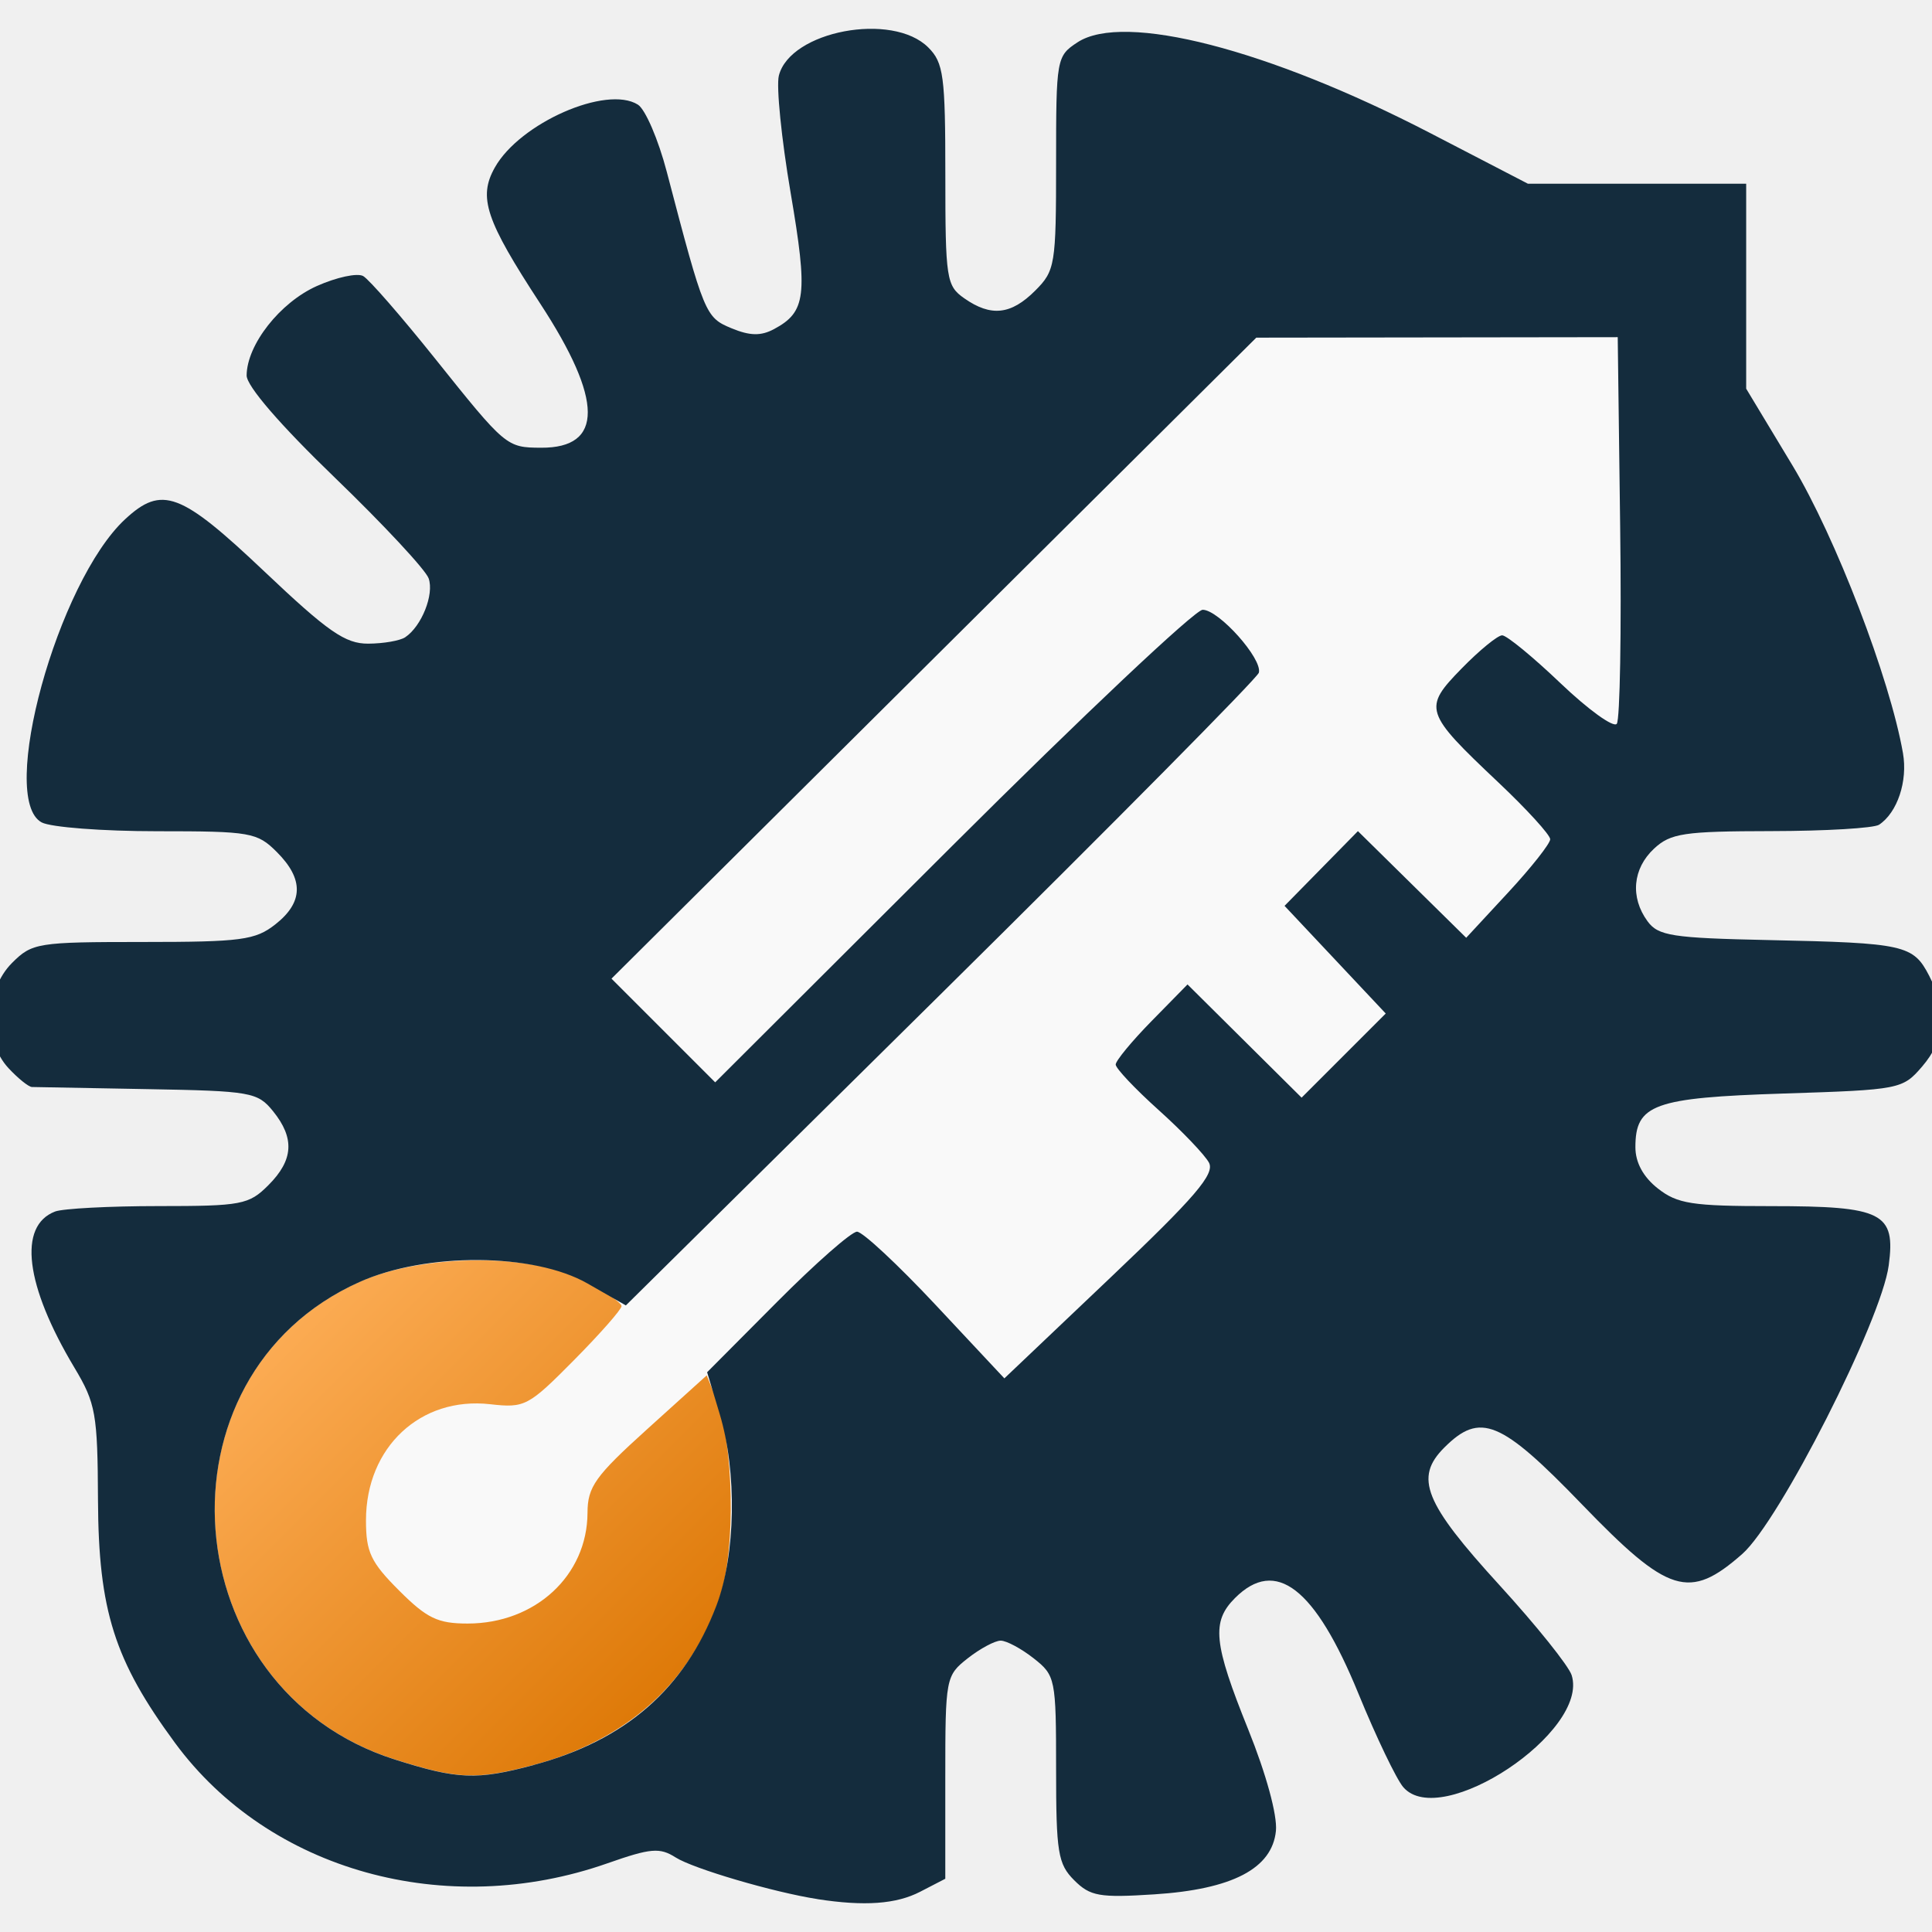
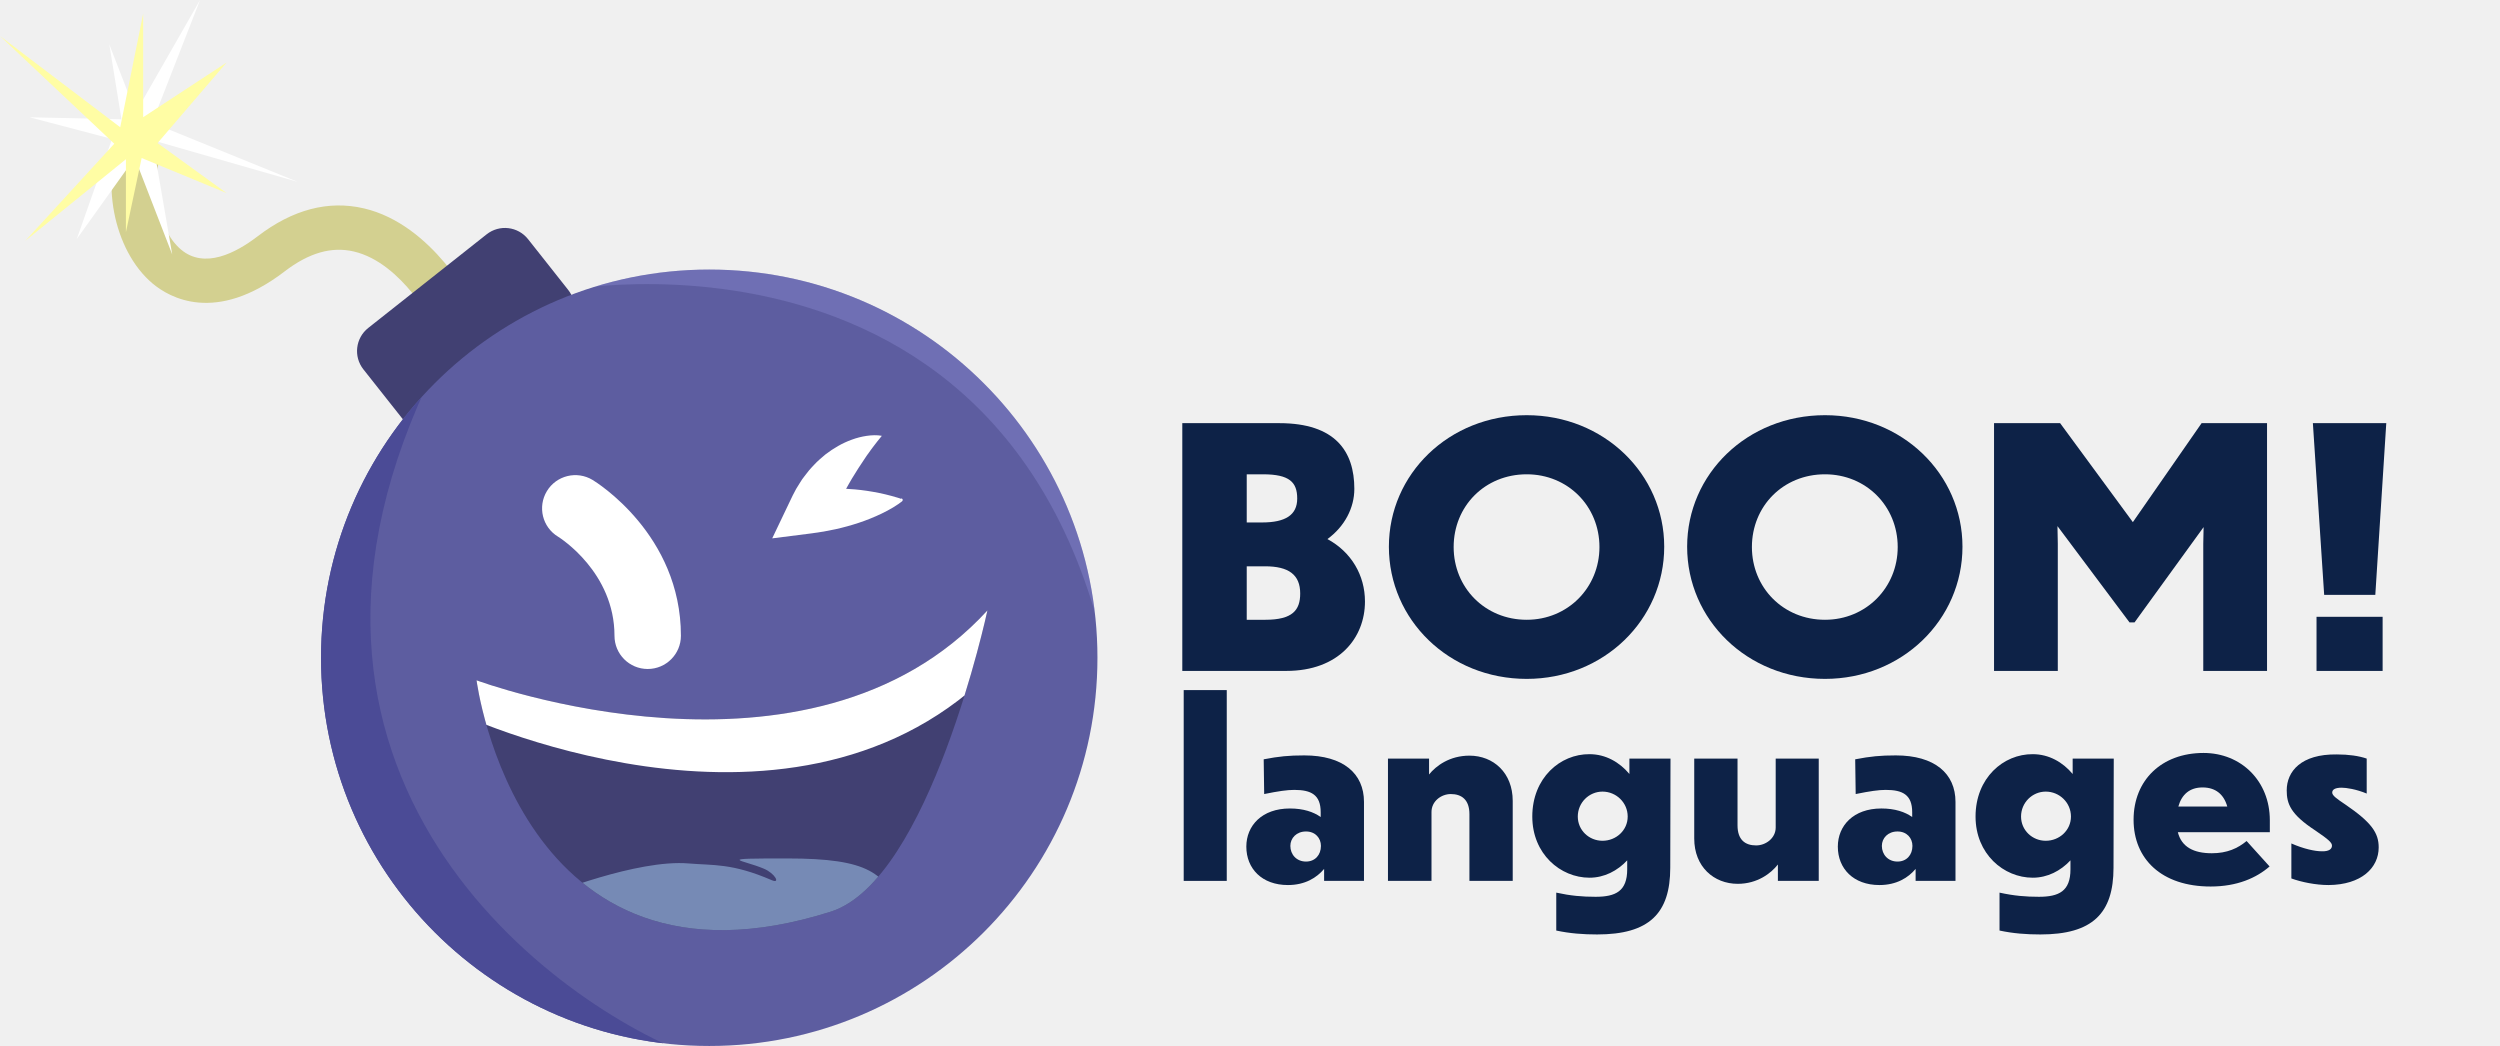
- <svg xmlns="http://www.w3.org/2000/svg" xmlns:xlink="http://www.w3.org/1999/xlink" width="80mm" height="80mm" viewBox="0 0 80 80" version="1.1" id="svg1" xml:space="preserve">
-   <defs id="defs1">
-     <linearGradient id="linearGradient9">
-       <stop style="stop-color:#fcac54;stop-opacity:1;" offset="0" id="stop9" />
-       <stop style="stop-color:#dc7603;stop-opacity:1;" offset="1" id="stop10" />
-     </linearGradient>
-     <clipPath clipPathUnits="userSpaceOnUse" id="clipPath6">
-       <rect style="fill:#000000;stroke-width:0.265" id="rect6" width="28.219" height="27.979" x="70.979" y="156.326" />
+ <svg xmlns="http://www.w3.org/2000/svg" version="1.1" id="svg2" xml:space="preserve" width="1505.415" height="629.852" viewBox="0 0 1505.415 629.852">
+   <defs id="defs6">
+     <clipPath clipPathUnits="userSpaceOnUse" id="clipPath18">
+       <path d="M 0,1080 H 1920 V 0 H 0 Z" id="path16" />
    </clipPath>
-     <clipPath clipPathUnits="userSpaceOnUse" id="clipPath7">
-       <rect style="fill:#000000;stroke-width:0.265" id="rect8" width="25.581" height="23.503" x="71.779" y="159.124" />
+     <clipPath clipPathUnits="userSpaceOnUse" id="clipPath42">
+       <path d="m 460.626,520.639 c 0,-96.828 78.495,-175.323 175.324,-175.323 v 0 c 96.83,0 175.325,78.495 175.325,175.323 v 0 c 0,96.83 -78.495,175.326 -175.325,175.326 v 0 c -96.829,0 -175.324,-78.496 -175.324,-175.326" id="path40" />
    </clipPath>
-     <linearGradient xlink:href="#linearGradient9" id="linearGradient10" x1="77.339" y1="161.948" x2="93.925" y2="178.534" gradientUnits="userSpaceOnUse" />
+     <clipPath clipPathUnits="userSpaceOnUse" id="clipPath54">
+       <path d="m 460.626,520.639 c 0,-96.828 78.495,-175.323 175.324,-175.323 v 0 c 96.83,0 175.325,78.495 175.325,175.323 v 0 c 0,96.83 -78.495,175.326 -175.325,175.326 v 0 c -96.829,0 -175.324,-78.496 -175.324,-175.326" id="path52" />
+     </clipPath>
+     <clipPath clipPathUnits="userSpaceOnUse" id="clipPath62">
+       <path d="m 572.246,734.762 h 309.6 v -398.34 h -309.6 z" id="path60" />
+     </clipPath>
+     <clipPath clipPathUnits="userSpaceOnUse" id="clipPath78">
+       <path d="M 0,1080 H 1920 V 0 H 0 Z" id="path76" />
+     </clipPath>
+     <clipPath clipPathUnits="userSpaceOnUse" id="clipPath106">
+       <path d="m 530.87,510.462 c 0,0 18.952,-149.194 159.98,-104.476 v 0 c 44.62,14.147 70.739,136.036 70.739,136.036 v 0 C 681.26,454.414 530.87,510.462 530.87,510.462" id="path104" />
+     </clipPath>
+     <clipPath clipPathUnits="userSpaceOnUse" id="clipPath122">
+       <path d="M 0,1080 H 1920 V 0 H 0 Z" id="path120" />
+     </clipPath>
  </defs>
-   <g id="layer1" transform="translate(-64.6286,-109.0293)">
-     <g id="g1" style="display:inline" transform="translate(-0.3868594,1.191809)">
-       <path style="display:inline;fill:#f9f9f9;fill-opacity:1;fill-rule:nonzero;stroke-width:0.265" d="m 77.939,159.407 c 0,0 -3.149,12.881 -0.429,16.602 2.719,3.721 16.745,2.862 19.607,-4.007 2.862,-6.87 20.037,1.288 22.613,-6.154 2.576,-7.442 16.745,-31.486 16.745,-31.486 l -2.719,-14.026 -20.609,-1.002 -28.48,29.625 z" id="path11" transform="translate(-1.0833333e-6)" />
-       <path style="display:inline;fill:url(#linearGradient10);fill-rule:nonzero" d="m 81.369,180.694 c -9.182,-2.911 -10.15,-15.886 -1.475,-19.773 2.625,-1.176 7.187,-1.198 9.359,-0.044 0.825,0.438 1.499,0.908 1.499,1.044 0,0.136 -0.887,1.144 -1.971,2.239 -1.889,1.908 -2.034,1.985 -3.469,1.823 -2.885,-0.325 -5.139,1.78 -5.142,4.802 -0.001,1.32 0.195,1.737 1.368,2.91 1.153,1.153 1.602,1.37 2.84,1.37 2.803,0 4.955,-1.988 4.965,-4.586 0.004,-1.078 0.317,-1.517 2.471,-3.463 l 2.466,-2.228 0.398,0.993 c 0.721,1.8 0.807,6.191 0.158,8.144 -1.181,3.554 -3.839,5.96 -7.731,6.996 -2.356,0.627 -3.134,0.596 -5.736,-0.228 z m 32.137,-22.562 c 0.351,-0.388 0.718,-0.706 0.815,-0.706 0.097,0 -0.111,0.318 -0.462,0.706 -0.351,0.388 -0.718,0.706 -0.815,0.706 -0.097,0 0.111,-0.318 0.462,-0.706 z m -2.646,-16.008 c 0,-0.073 0.278,-0.351 0.617,-0.617 0.56,-0.439 0.572,-0.426 0.133,0.133 -0.461,0.588 -0.751,0.775 -0.751,0.484 z" id="path2" clip-path="url(#clipPath7)" />
-       <path style="display:inline;fill:#142c3d" d="m 98.866,186.475 c -1.806,-0.279 -5.14,-1.258 -5.874,-1.725 -0.658,-0.419 -1.033,-0.386 -2.821,0.242 -6.687,2.35 -14.009,0.313 -17.907,-4.982 -2.514,-3.415 -3.17,-5.483 -3.191,-10.059 -0.016,-3.576 -0.093,-4.006 -0.975,-5.48 -2.041,-3.408 -2.347,-5.874 -0.802,-6.467 0.322,-0.123 2.246,-0.225 4.276,-0.225 3.449,0 3.748,-0.057 4.557,-0.866 1.04,-1.04 1.097,-1.945 0.192,-3.064 -0.638,-0.788 -0.917,-0.837 -5.203,-0.913 -2.491,-0.044 -4.642,-0.084 -4.78,-0.088 -0.138,-0.004 -0.575,-0.355 -0.97,-0.78 -1.04,-1.117 -0.969,-3.244 0.147,-4.359 0.83,-0.83 1.055,-0.866 5.42,-0.866 4.074,0 4.653,-0.077 5.484,-0.731 1.161,-0.913 1.181,-1.871 0.064,-2.989 -0.82,-0.82 -1.083,-0.866 -4.962,-0.866 -2.253,0 -4.403,-0.164 -4.779,-0.365 -1.817,-0.973 0.657,-9.962 3.456,-12.556 1.522,-1.41 2.298,-1.119 5.76,2.161 2.64,2.502 3.353,2.998 4.306,2.993 0.628,-0.003 1.317,-0.122 1.53,-0.265 0.679,-0.453 1.205,-1.773 0.971,-2.438 -0.124,-0.354 -1.872,-2.23 -3.884,-4.171 -2.27,-2.189 -3.656,-3.795 -3.653,-4.233 0.011,-1.274 1.38,-3.018 2.906,-3.701 0.813,-0.364 1.676,-0.55 1.919,-0.414 0.243,0.136 1.582,1.673 2.976,3.416 2.922,3.654 2.96,3.686 4.391,3.693 2.59,0.013 2.579,-1.969 -0.033,-5.965 -2.264,-3.464 -2.577,-4.401 -1.882,-5.638 1.034,-1.843 4.622,-3.42 5.924,-2.604 0.308,0.193 0.847,1.446 1.197,2.784 1.549,5.912 1.597,6.027 2.679,6.476 0.763,0.316 1.218,0.325 1.759,0.036 1.329,-0.711 1.413,-1.399 0.689,-5.651 -0.379,-2.223 -0.598,-4.403 -0.487,-4.844 0.465,-1.853 4.704,-2.653 6.188,-1.168 0.633,0.633 0.706,1.176 0.706,5.272 0,4.319 0.043,4.596 0.784,5.115 1.105,0.774 1.935,0.684 2.936,-0.317 0.827,-0.827 0.866,-1.064 0.866,-5.284 0,-4.331 0.017,-4.429 0.888,-5 1.917,-1.256 7.906,0.287 14.614,3.764 l 4.037,2.093 h 4.518 4.518 v 4.243 4.243 l 1.915,3.176 c 1.786,2.963 4.036,8.82 4.577,11.915 0.203,1.159 -0.23,2.459 -0.988,2.964 -0.213,0.143 -2.224,0.262 -4.467,0.265 -3.613,0.005 -4.167,0.088 -4.851,0.725 -0.887,0.826 -0.995,2.016 -0.272,3.006 0.443,0.607 1.017,0.696 5.027,0.781 5.616,0.119 5.976,0.199 6.637,1.479 0.757,1.464 0.666,2.644 -0.291,3.756 -0.811,0.943 -0.916,0.964 -5.733,1.119 -5.386,0.173 -6.141,0.447 -6.141,2.223 0,0.636 0.325,1.233 0.93,1.709 0.809,0.636 1.42,0.731 4.695,0.731 4.62,0 5.157,0.271 4.864,2.457 -0.306,2.281 -4.528,10.598 -6.066,11.948 -2.193,1.926 -3.052,1.659 -6.639,-2.058 -3.361,-3.483 -4.213,-3.834 -5.699,-2.348 -1.246,1.246 -0.829,2.284 2.289,5.698 1.52,1.664 2.864,3.34 2.986,3.724 0.742,2.337 -5.421,6.438 -6.971,4.639 -0.285,-0.33 -1.123,-2.078 -1.862,-3.884 -1.792,-4.378 -3.42,-5.636 -5.107,-3.948 -0.982,0.982 -0.892,1.87 0.548,5.442 0.743,1.843 1.21,3.552 1.147,4.197 -0.154,1.562 -1.806,2.424 -5.042,2.631 -2.268,0.146 -2.649,0.078 -3.312,-0.585 -0.672,-0.672 -0.749,-1.145 -0.749,-4.604 0,-3.744 -0.027,-3.876 -0.93,-4.586 -0.511,-0.402 -1.125,-0.731 -1.364,-0.731 -0.239,0 -0.852,0.329 -1.364,0.731 -0.911,0.717 -0.93,0.814 -0.93,4.93 v 4.199 l -1.041,0.538 c -0.991,0.512 -2.304,0.607 -4.251,0.306 z m -11.761,-5.552 c 3.803,-1.012 6.269,-3.163 7.577,-6.607 0.797,-2.098 0.856,-5.531 0.135,-7.925 l -0.521,-1.732 2.895,-2.91 c 1.592,-1.601 3.082,-2.91 3.312,-2.91 0.229,0 1.696,1.367 3.259,3.037 l 2.842,3.037 4.393,-4.173 c 3.51,-3.334 4.33,-4.291 4.079,-4.76 -0.173,-0.323 -1.112,-1.305 -2.088,-2.182 -0.976,-0.877 -1.774,-1.723 -1.774,-1.88 0,-0.157 0.669,-0.968 1.487,-1.801 l 1.487,-1.516 2.362,2.344 2.362,2.344 1.742,-1.742 1.742,-1.742 -2.095,-2.229 -2.095,-2.229 1.519,-1.547 1.519,-1.547 2.242,2.208 2.242,2.208 1.739,-1.877 c 0.956,-1.032 1.739,-2.024 1.739,-2.203 0,-0.179 -0.967,-1.24 -2.15,-2.357 -3.071,-2.901 -3.125,-3.067 -1.516,-4.715 0.737,-0.755 1.492,-1.372 1.677,-1.372 0.186,0 1.275,0.894 2.421,1.988 1.146,1.093 2.192,1.847 2.325,1.676 0.133,-0.171 0.196,-3.844 0.14,-8.161 l -0.101,-7.849 -7.483,0.01 -7.483,0.01 -13.35,13.271 -13.35,13.271 2.147,2.147 2.147,2.147 9.807,-9.784 c 5.394,-5.381 10.064,-9.784 10.378,-9.784 0.668,0 2.48,2.028 2.327,2.605 -0.058,0.217 -5.979,6.2 -13.158,13.297 l -13.053,12.903 -1.587,-0.908 c -2.22,-1.27 -6.683,-1.298 -9.447,-0.059 -8.675,3.887 -7.707,16.861 1.475,19.773 2.601,0.825 3.379,0.856 5.736,0.228 z" id="path1" />
+   <g id="g10" transform="matrix(1.333333,0,0,-1.333333,-420.8547,1090.273)">
+     <g id="g12">
+       <g id="g14" clip-path="url(#clipPath18)">
+         <g id="g20" transform="translate(1381.996,651.3262)">
+           <path d="m 0,0 h -765.201 c -34.631,0 -62.705,-28.075 -62.705,-62.706 v -145.678 c 0,-34.632 28.074,-62.706 62.705,-62.706 H 0 c 34.632,0 62.706,28.074 62.706,62.706 V -62.706 C 62.706,-28.075 34.632,0 0,0" style="fill:#ff0000;fill-opacity:0;fill-rule:nonzero;stroke:none" id="path22" />
+         </g>
+         <g id="g24" transform="translate(512.0386,670.0513)">
+           <path d="m 0,0 c -0.144,0.289 -14.627,28.976 -36.668,34.087 -10.033,2.326 -20.237,-0.624 -31.195,-9.02 -31.231,-23.931 -52.116,-11.771 -59.646,-5.432 -17.815,14.998 -24.053,47.723 -13.087,68.659 l 17.717,-9.28 c -5.95,-11.359 -3.258,-34.39 8.251,-44.079 10.539,-8.872 24.632,-1.631 34.601,6.007 15.81,12.113 31.952,16.353 47.976,12.605 C -0.774,46.228 17.187,10.371 17.937,8.848 Z" style="fill:#d3d090;fill-opacity:1;fill-rule:nonzero;stroke:none" id="path26" />
+         </g>
+         <g id="g28" transform="translate(535.4214,711.8828)">
+           <path d="m 0,0 -53.479,-42.294 c -5.766,-4.56 -6.744,-12.932 -2.184,-18.699 l 18.126,-22.919 c 4.561,-5.767 12.933,-6.744 18.699,-2.184 l 53.479,42.294 c 5.766,4.561 6.744,12.932 2.183,18.698 L 18.698,-2.184 C 14.138,3.583 5.767,4.56 0,0" style="fill:#414072;fill-opacity:1;fill-rule:nonzero;stroke:none" id="path30" />
+         </g>
+         <g id="g32" transform="translate(811.2749,520.6396)">
+           <path d="m 0,0 c 0,96.83 -78.495,175.325 -175.325,175.325 -96.829,0 -175.324,-78.495 -175.324,-175.325 0,-96.829 78.495,-175.324 175.324,-175.324 C -78.495,-175.324 0,-96.829 0,0" style="fill:#5d5da0;fill-opacity:1;fill-rule:nonzero;stroke:none" id="path34" />
+         </g>
+       </g>
+     </g>
+     <g id="g36">
+       <g id="g38" clip-path="url(#clipPath42)">
+         <g id="g44" transform="translate(494.4648,653.5376)">
+           <path d="m 0,0 c -117.04,-109.989 -431.761,-467.304 138.857,-327.857 6.703,1.638 7.109,11.03 0.564,13.212 C 77.835,-294.114 -70.723,-191.889 13.886,-10.046 17.936,-1.341 6.997,6.575 0,0" style="fill:#4b4b96;fill-opacity:1;fill-rule:nonzero;stroke:none" id="path46" />
+         </g>
+       </g>
+     </g>
+     <g id="g48">
+       <g id="g50" clip-path="url(#clipPath54)">
+         <g id="g56">
+           <g id="g58" />
+           <g id="g70">
+             <g clip-path="url(#clipPath62)" opacity="0.25" id="g68">
+               <g transform="translate(572.2456,686.7793)" id="g66">
+                 <path d="M 0,0 C 0,0 254.641,47.327 251.92,-260.116 249.2,-567.56 309.6,9.186 309.6,9.186 309.6,9.186 69.127,102.314 0,0" style="fill:#a5a5ef;fill-opacity:1;fill-rule:nonzero;stroke:none" id="path64" />
+               </g>
+             </g>
+           </g>
+         </g>
+       </g>
+     </g>
+     <g id="g72">
+       <g id="g74" clip-path="url(#clipPath78)">
+         <g id="g80" transform="translate(384.3569,762.2896)">
+           <path d="M 0,0 21.631,55.415 -7.43,4.616 l -11.914,30.74 5.484,-33.809 -41.476,0.896 37.221,-9.789 -15.922,-45.169 26.201,36.618 16.895,-43.594 -8.874,51.577 65.517,-18.8 z" style="fill:#ffffff;fill-opacity:1;fill-rule:nonzero;stroke:none" id="path82" />
+         </g>
+         <g id="g84" transform="translate(367.249,752.7876)">
+           <path d="M 0,0 -40.195,-43.853 5.26,-6.989 V -39.957 L 12.365,-6.451 50.714,-22.275 19.545,0.303 50.714,36.667 13.052,11.991 V 58.745 L 2.688,7.446 -51.608,48.652 Z" style="fill:#fffda4;fill-opacity:1;fill-rule:nonzero;stroke:none" id="path86" />
+         </g>
+         <g id="g88" transform="translate(608.1587,515.5732)">
+           <path d="m 0,0 c -8.284,0 -15,6.716 -15,15 0,28.571 -24.446,44.106 -25.487,44.753 -7.09,4.285 -9.325,13.482 -5.04,20.572 4.285,7.091 13.546,9.341 20.636,5.055 C -23.262,84.396 15,60.748 15,15 15,6.716 8.284,0 0,0" style="fill:#ffffff;fill-opacity:1;fill-rule:nonzero;stroke:none" id="path90" />
+         </g>
+         <g id="g92" transform="translate(713.9092,620.8784)">
+           <path d="M 0,0 C -1.495,-1.776 -2.781,-3.464 -4.034,-5.104 -4.642,-5.952 -5.267,-6.719 -5.827,-7.571 L -6.7,-8.761 c -0.279,-0.409 -0.54,-0.837 -0.825,-1.223 -2.194,-3.209 -4.165,-6.331 -6.038,-9.411 -0.869,-1.612 -1.846,-3.073 -2.661,-4.674 -0.426,-0.783 -0.889,-1.526 -1.302,-2.311 -0.41,-0.79 -0.806,-1.583 -1.239,-2.348 -0.879,-1.517 -1.574,-3.174 -2.438,-4.704 -0.781,-1.59 -1.524,-3.214 -2.355,-4.787 l -10.148,14.017 c 7.092,0.621 14.276,0.668 21.522,0.006 3.624,-0.327 7.273,-0.872 10.946,-1.619 1.837,-0.378 3.679,-0.8 5.532,-1.314 0.923,-0.236 1.856,-0.527 2.778,-0.793 0.445,-0.151 0.959,-0.265 1.299,-0.412 0.005,-0.014 0.035,-0.018 0.009,-0.046 -0.003,-0.012 -0.004,-0.016 -0.066,-0.072 -0.031,-0.033 -0.022,-0.026 -0.077,-0.095 -0.081,-0.101 -0.13,-0.248 -0.127,-0.374 -0.022,-0.16 0.096,-0.397 0.188,-0.466 0.035,-0.032 0.076,-0.06 0.119,-0.081 0.108,-0.046 0.061,-0.014 0.099,-0.022 0.037,0.006 0.008,0.027 0.01,0.042 -0.051,0.072 -0.16,0.135 -0.257,0.206 -0.205,0.14 -0.428,0.272 -0.651,0.402 0.225,0.129 0.449,0.257 0.692,0.374 0.125,0.058 0.24,0.109 0.409,0.144 0.057,0.003 0.085,0.016 0.175,0.004 0.063,-0.018 0.045,0.01 0.175,-0.053 0.055,-0.028 0.108,-0.064 0.154,-0.104 0.101,-0.08 0.222,-0.332 0.207,-0.504 C 9.427,-29.117 9.371,-29.276 9.284,-29.39 9.22,-29.47 9.217,-29.47 9.176,-29.512 L 9.038,-29.627 8.894,-29.74 c -0.512,-0.424 -0.886,-0.679 -1.319,-0.997 -0.84,-0.578 -1.678,-1.134 -2.525,-1.626 -1.689,-1.023 -3.396,-1.909 -5.109,-2.739 -3.428,-1.647 -6.887,-3.036 -10.372,-4.19 -6.975,-2.309 -14.018,-3.837 -21.16,-4.744 l -17.93,-2.276 7.781,16.293 c 0.97,2.032 1.915,4.075 3.029,6.041 0.59,0.97 1.173,1.943 1.791,2.894 l 0.916,1.43 1.026,1.369 c 0.682,0.915 1.398,1.803 2.103,2.694 0.725,0.877 1.539,1.698 2.314,2.534 1.531,1.683 3.329,3.161 5.06,4.63 3.64,2.803 7.637,5.147 11.955,6.697 2.141,0.792 4.379,1.364 6.646,1.702 C -4.635,0.294 -2.308,0.43 0,0" style="fill:#ffffff;fill-opacity:1;fill-rule:nonzero;stroke:none" id="path94" />
+         </g>
+         <g id="g96" transform="translate(530.8706,510.4619)">
+           <path d="m 0,0 c 0,0 150.39,-56.048 230.718,31.56 0,0 -26.119,-121.889 -70.739,-136.037 C 18.951,-149.193 0,0 0,0" style="fill:#414072;fill-opacity:1;fill-rule:nonzero;stroke:none" id="path98" />
+         </g>
+       </g>
+     </g>
+     <g id="g100">
+       <g id="g102" clip-path="url(#clipPath106)">
+         <g id="g108" transform="translate(521.0024,496.3135)">
+           <path d="M 0,0 C 0,0 149.17,-71.283 240.586,16.324 L 246.028,63.031 -8.633,34.26 Z" style="fill:#ffffff;fill-opacity:1;fill-rule:nonzero;stroke:none" id="path110" />
+         </g>
+         <g id="g112" transform="translate(563.519,413.6035)">
+           <path d="m 0,0 c 0,0 39.94,16.123 63.122,14.147 11.058,-0.942 19.588,0.212 37.569,-7.571 4.037,-1.748 1.438,3.079 -3.55,5.19 -10.114,4.277 -22.669,4.642 10.378,4.642 37.4,0 44.292,-6.613 51.641,-24.026 C 166.509,-25.031 18.827,-51.172 0,0" style="fill:#768ab5;fill-opacity:1;fill-rule:nonzero;stroke:none" id="path114" />
+         </g>
+       </g>
+     </g>
+     <g id="g116">
+       <g id="g118" clip-path="url(#clipPath122)">
+         <g id="g124" transform="translate(878.6953,561.9497)">
+           <path d="m 0,0 v -24.149 h 8.4 c 12.299,0 15.749,4.35 15.749,11.85 C 24.149,-3.75 18.899,0 8.25,0 Z M 0,41.548 V 19.799 h 6.9 c 10.499,0 15.9,3.3 15.9,10.8 0,7.349 -3.45,10.949 -15.45,10.949 z M 17.85,-47.248 H -29.099 V 64.647 H 14.7 c 25.349,0 33.899,-12.749 33.899,-29.698 0,-8.55 -4.35,-16.949 -12.15,-22.65 10.799,-5.849 16.949,-16.349 16.949,-28.198 0,-16.35 -11.7,-31.349 -35.548,-31.349" style="fill:#0d2247;fill-opacity:1;fill-rule:nonzero;stroke:none" id="path126" />
+         </g>
+         <g id="g128" transform="translate(972.1455,570.6494)">
+           <path d="m 0,0 c 0,-18.299 14.099,-32.849 32.998,-32.849 18.6,0 32.849,14.55 32.849,32.849 0,18.449 -14.249,32.849 -32.849,32.849 C 14.099,32.849 0,18.449 0,0 m 95.096,0.15 c 0,-32.999 -27.299,-59.697 -62.098,-59.697 -35.099,0 -62.247,26.698 -62.247,59.697 0,32.849 27.148,59.397 62.247,59.397 34.799,0 62.098,-26.548 62.098,-59.397" style="fill:#0d2247;fill-opacity:1;fill-rule:nonzero;stroke:none" id="path130" />
+         </g>
+         <g id="g132" transform="translate(1106.845,570.6494)">
+           <path d="m 0,0 c 0,-18.299 14.099,-32.849 32.998,-32.849 18.6,0 32.849,14.55 32.849,32.849 0,18.449 -14.249,32.849 -32.849,32.849 C 14.099,32.849 0,18.449 0,0 m 95.096,0.15 c 0,-32.999 -27.299,-59.697 -62.098,-59.697 -35.099,0 -62.247,26.698 -62.247,59.697 0,32.849 27.148,59.397 62.247,59.397 34.799,0 62.098,-26.548 62.098,-59.397" style="fill:#0d2247;fill-opacity:1;fill-rule:nonzero;stroke:none" id="path134" />
+         </g>
+         <g id="g136" transform="translate(1244.993,514.7021)">
+           <path d="M 0,0 H -28.799 V 111.895 H 1.05 L 33.898,67.197 64.947,111.895 H 94.496 V 0 H 65.697 v 57.297 l 0.151,7.65 -31.2,-43.049 h -2.25 L -0.149,65.397 0,57.447 Z" style="fill:#0d2247;fill-opacity:1;fill-rule:nonzero;stroke:none" id="path138" />
+         </g>
+         <path d="m 1361.842,539.151 h 29.849 v -24.449 h -29.849 z m 3.45,9.899 -5.1,77.547 h 33.149 l -4.95,-77.547 z" style="fill:#0d2247;fill-opacity:1;fill-rule:nonzero;stroke:none" id="path140" />
+         <path d="M 869.673,419.874 H 850.23 v 86.169 h 19.443 z" style="fill:#0d2247;fill-opacity:1;fill-rule:nonzero;stroke:none" id="path142" />
+         <g id="g144" transform="translate(912.207,435.6719)">
+           <path d="m 0,0 c 0,3.535 -2.541,6.518 -6.739,6.518 -4.308,0 -7.07,-2.983 -7.07,-6.518 0,-3.866 2.762,-7.07 7.07,-7.07 C -2.651,-7.07 0,-4.088 0,0 m 1.437,-10.385 c -3.315,-3.976 -8.618,-7.291 -16.351,-7.291 -11.71,0 -18.78,7.402 -18.78,17.345 0,9.5 7.07,17.233 19.664,17.233 6.076,0 10.716,-1.547 13.92,-3.867 v 2.21 c 0,7.844 -4.309,10.053 -11.932,10.053 -3.203,0 -7.07,-0.552 -13.588,-1.878 l -0.221,15.687 c 6.85,1.326 11.379,1.768 18.339,1.768 17.565,0 26.955,-8.175 26.955,-20.99 V -15.798 H 1.437 Z" style="fill:#0d2247;fill-opacity:1;fill-rule:nonzero;stroke:none" id="path146" />
+         </g>
+         <g id="g148" transform="translate(962.1436,419.874)">
+           <path d="m 0,0 h -19.664 v 55.236 h 18.56 v -7.18 c 3.093,3.867 9.28,8.507 18.228,8.507 10.826,0 19.554,-7.734 19.554,-20.438 V 0 H 17.124 v 30.159 c 0,6.518 -3.535,9.059 -8.396,9.059 C 4.309,39.218 0,35.903 0,31.153 Z" style="fill:#0d2247;fill-opacity:1;fill-rule:nonzero;stroke:none" id="path150" />
+         </g>
+         <g id="g152" transform="translate(1050.747,448.9287)">
+           <path d="m 0,0 c 0,6.297 -5.192,11.268 -11.379,11.268 -6.076,0 -11.158,-4.971 -11.158,-11.268 0,-6.187 5.082,-10.938 11.158,-10.938 C -5.192,-10.938 0,-6.187 0,0 m -13.81,-53.248 c -6.296,0 -12.262,0.441 -18.449,1.768 v 17.123 c 6.519,-1.437 11.822,-1.878 17.786,-1.878 9.06,0 14.252,2.541 14.252,12.373 v 4.087 c -4.419,-4.75 -10.384,-7.843 -17.013,-7.843 -13.147,0 -25.851,10.716 -25.851,27.618 0,17.454 12.594,28.281 25.851,28.171 7.292,0 13.588,-3.647 18.007,-8.949 v 6.96 h 18.56 c 0,-14.803 -0.11,-42.753 -0.11,-49.271 0,-20.659 -9.501,-30.159 -33.033,-30.159" style="fill:#0d2247;fill-opacity:1;fill-rule:nonzero;stroke:none" id="path154" />
+         </g>
+         <g id="g156" transform="translate(1118.581,427.2754)">
+           <path d="m 0,0 c -3.094,-3.977 -9.28,-8.728 -18.118,-8.728 -10.826,0 -19.664,7.734 -19.664,20.439 v 36.124 h 19.553 V 17.676 c 0,-6.518 3.425,-9.059 8.397,-9.059 4.419,0 8.838,3.315 8.838,8.065 V 47.835 H 18.449 V -7.401 H 0 Z" style="fill:#0d2247;fill-opacity:1;fill-rule:nonzero;stroke:none" id="path158" />
+         </g>
+         <g id="g160" transform="translate(1179.344,435.6719)">
+           <path d="m 0,0 c 0,3.535 -2.541,6.518 -6.739,6.518 -4.309,0 -7.071,-2.983 -7.071,-6.518 0,-3.866 2.762,-7.07 7.071,-7.07 C -2.651,-7.07 0,-4.088 0,0 m 1.436,-10.385 c -3.314,-3.976 -8.617,-7.291 -16.35,-7.291 -11.71,0 -18.78,7.402 -18.78,17.345 0,9.5 7.07,17.233 19.664,17.233 6.076,0 10.716,-1.547 13.92,-3.867 v 2.21 c 0,7.844 -4.309,10.053 -11.932,10.053 -3.203,0 -7.07,-0.552 -13.588,-1.878 l -0.221,15.687 c 6.849,1.326 11.378,1.768 18.338,1.768 17.566,0 26.956,-8.175 26.956,-20.99 V -15.798 H 1.436 Z" style="fill:#0d2247;fill-opacity:1;fill-rule:nonzero;stroke:none" id="path162" />
+         </g>
+         <g id="g164" transform="translate(1250.934,448.9287)">
+           <path d="m 0,0 c 0,6.297 -5.192,11.268 -11.379,11.268 -6.076,0 -11.158,-4.971 -11.158,-11.268 0,-6.187 5.082,-10.938 11.158,-10.938 C -5.192,-10.938 0,-6.187 0,0 m -13.81,-53.248 c -6.296,0 -12.262,0.441 -18.449,1.768 v 17.123 c 6.519,-1.437 11.822,-1.878 17.787,-1.878 9.059,0 14.251,2.541 14.251,12.373 v 4.087 c -4.419,-4.75 -10.384,-7.843 -17.013,-7.843 -13.146,0 -25.851,10.716 -25.851,27.618 0,17.454 12.594,28.281 25.851,28.171 7.292,0 13.588,-3.647 18.007,-8.949 v 6.96 h 18.56 c 0,-14.803 -0.11,-42.753 -0.11,-49.271 0,-20.659 -9.501,-30.159 -33.033,-30.159" style="fill:#0d2247;fill-opacity:1;fill-rule:nonzero;stroke:none" id="path166" />
+         </g>
+         <g id="g168" transform="translate(1299.435,453.458)">
+           <path d="M 0,0 H 22.095 C 20.548,5.523 16.792,8.617 10.937,8.617 5.192,8.617 1.547,5.523 0,0 m 14.582,-36.125 c -22.205,0 -34.799,12.483 -34.799,30.159 0,17.897 12.704,30.159 31.596,30.159 17.013,0 29.938,-12.704 29.938,-30.38 V -11.6 H -0.221 c 1.657,-6.629 7.071,-9.501 15.356,-9.501 6.849,0 11.71,2.21 15.687,5.524 l 10.385,-11.489 c -5.966,-5.192 -14.693,-9.059 -26.625,-9.059" style="fill:#0d2247;fill-opacity:1;fill-rule:nonzero;stroke:none" id="path170" />
+         </g>
+         <g id="g172" transform="translate(1384.502,475.1104)">
+           <path d="m 0,0 v -15.798 c -4.75,1.989 -9.279,2.652 -11.269,2.652 -2.872,0 -4.307,-0.773 -4.307,-2.209 0,-1.327 1.988,-2.762 5.965,-5.414 11.821,-8.064 15.024,-12.815 15.024,-19.333 0,-9.279 -7.844,-16.902 -22.646,-17.012 -5.746,0 -12.263,1.325 -16.792,2.982 v 15.798 c 5.523,-2.431 10.605,-3.535 13.698,-3.535 3.425,-0.11 4.64,1.104 4.64,2.541 0,1.326 -1.326,2.651 -7.512,6.849 -11.158,7.292 -12.926,12.042 -12.926,18.118 0,8.507 6.408,16.461 22.647,16.239 C -8.175,1.878 -3.535,1.216 0,0" style="fill:#0d2247;fill-opacity:1;fill-rule:nonzero;stroke:none" id="path174" />
+         </g>
+       </g>
    </g>
  </g>
</svg>
